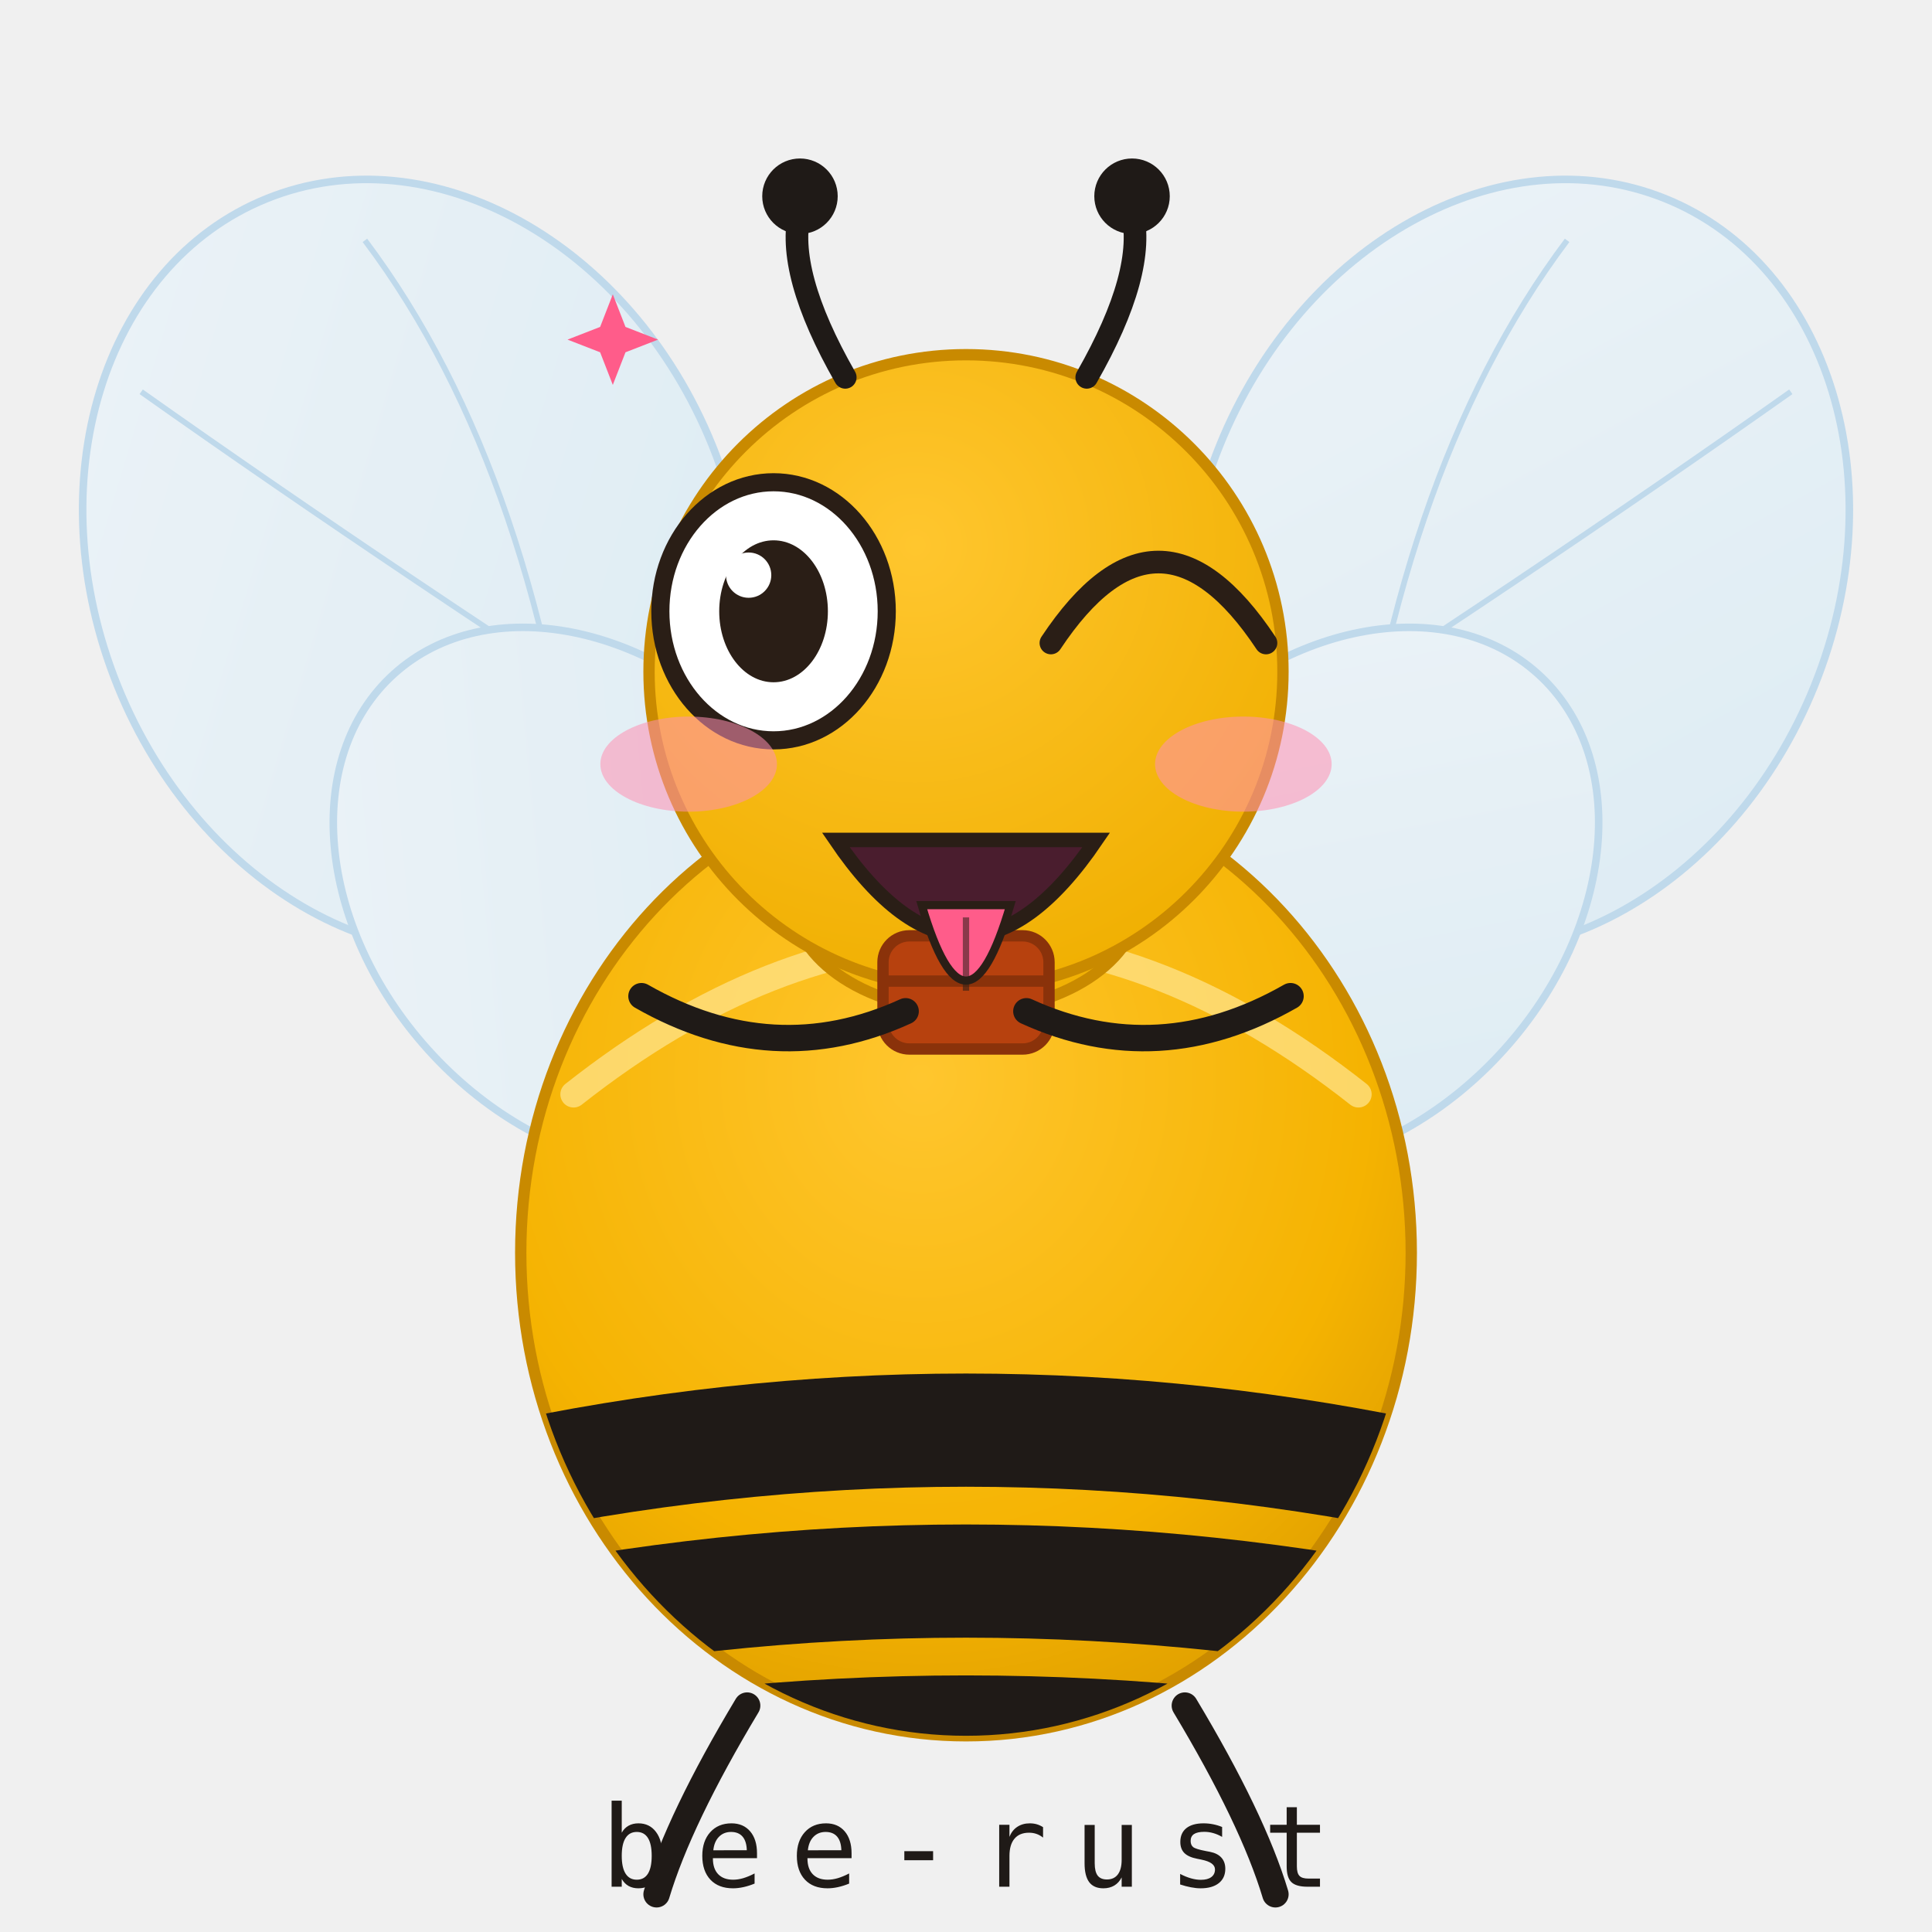
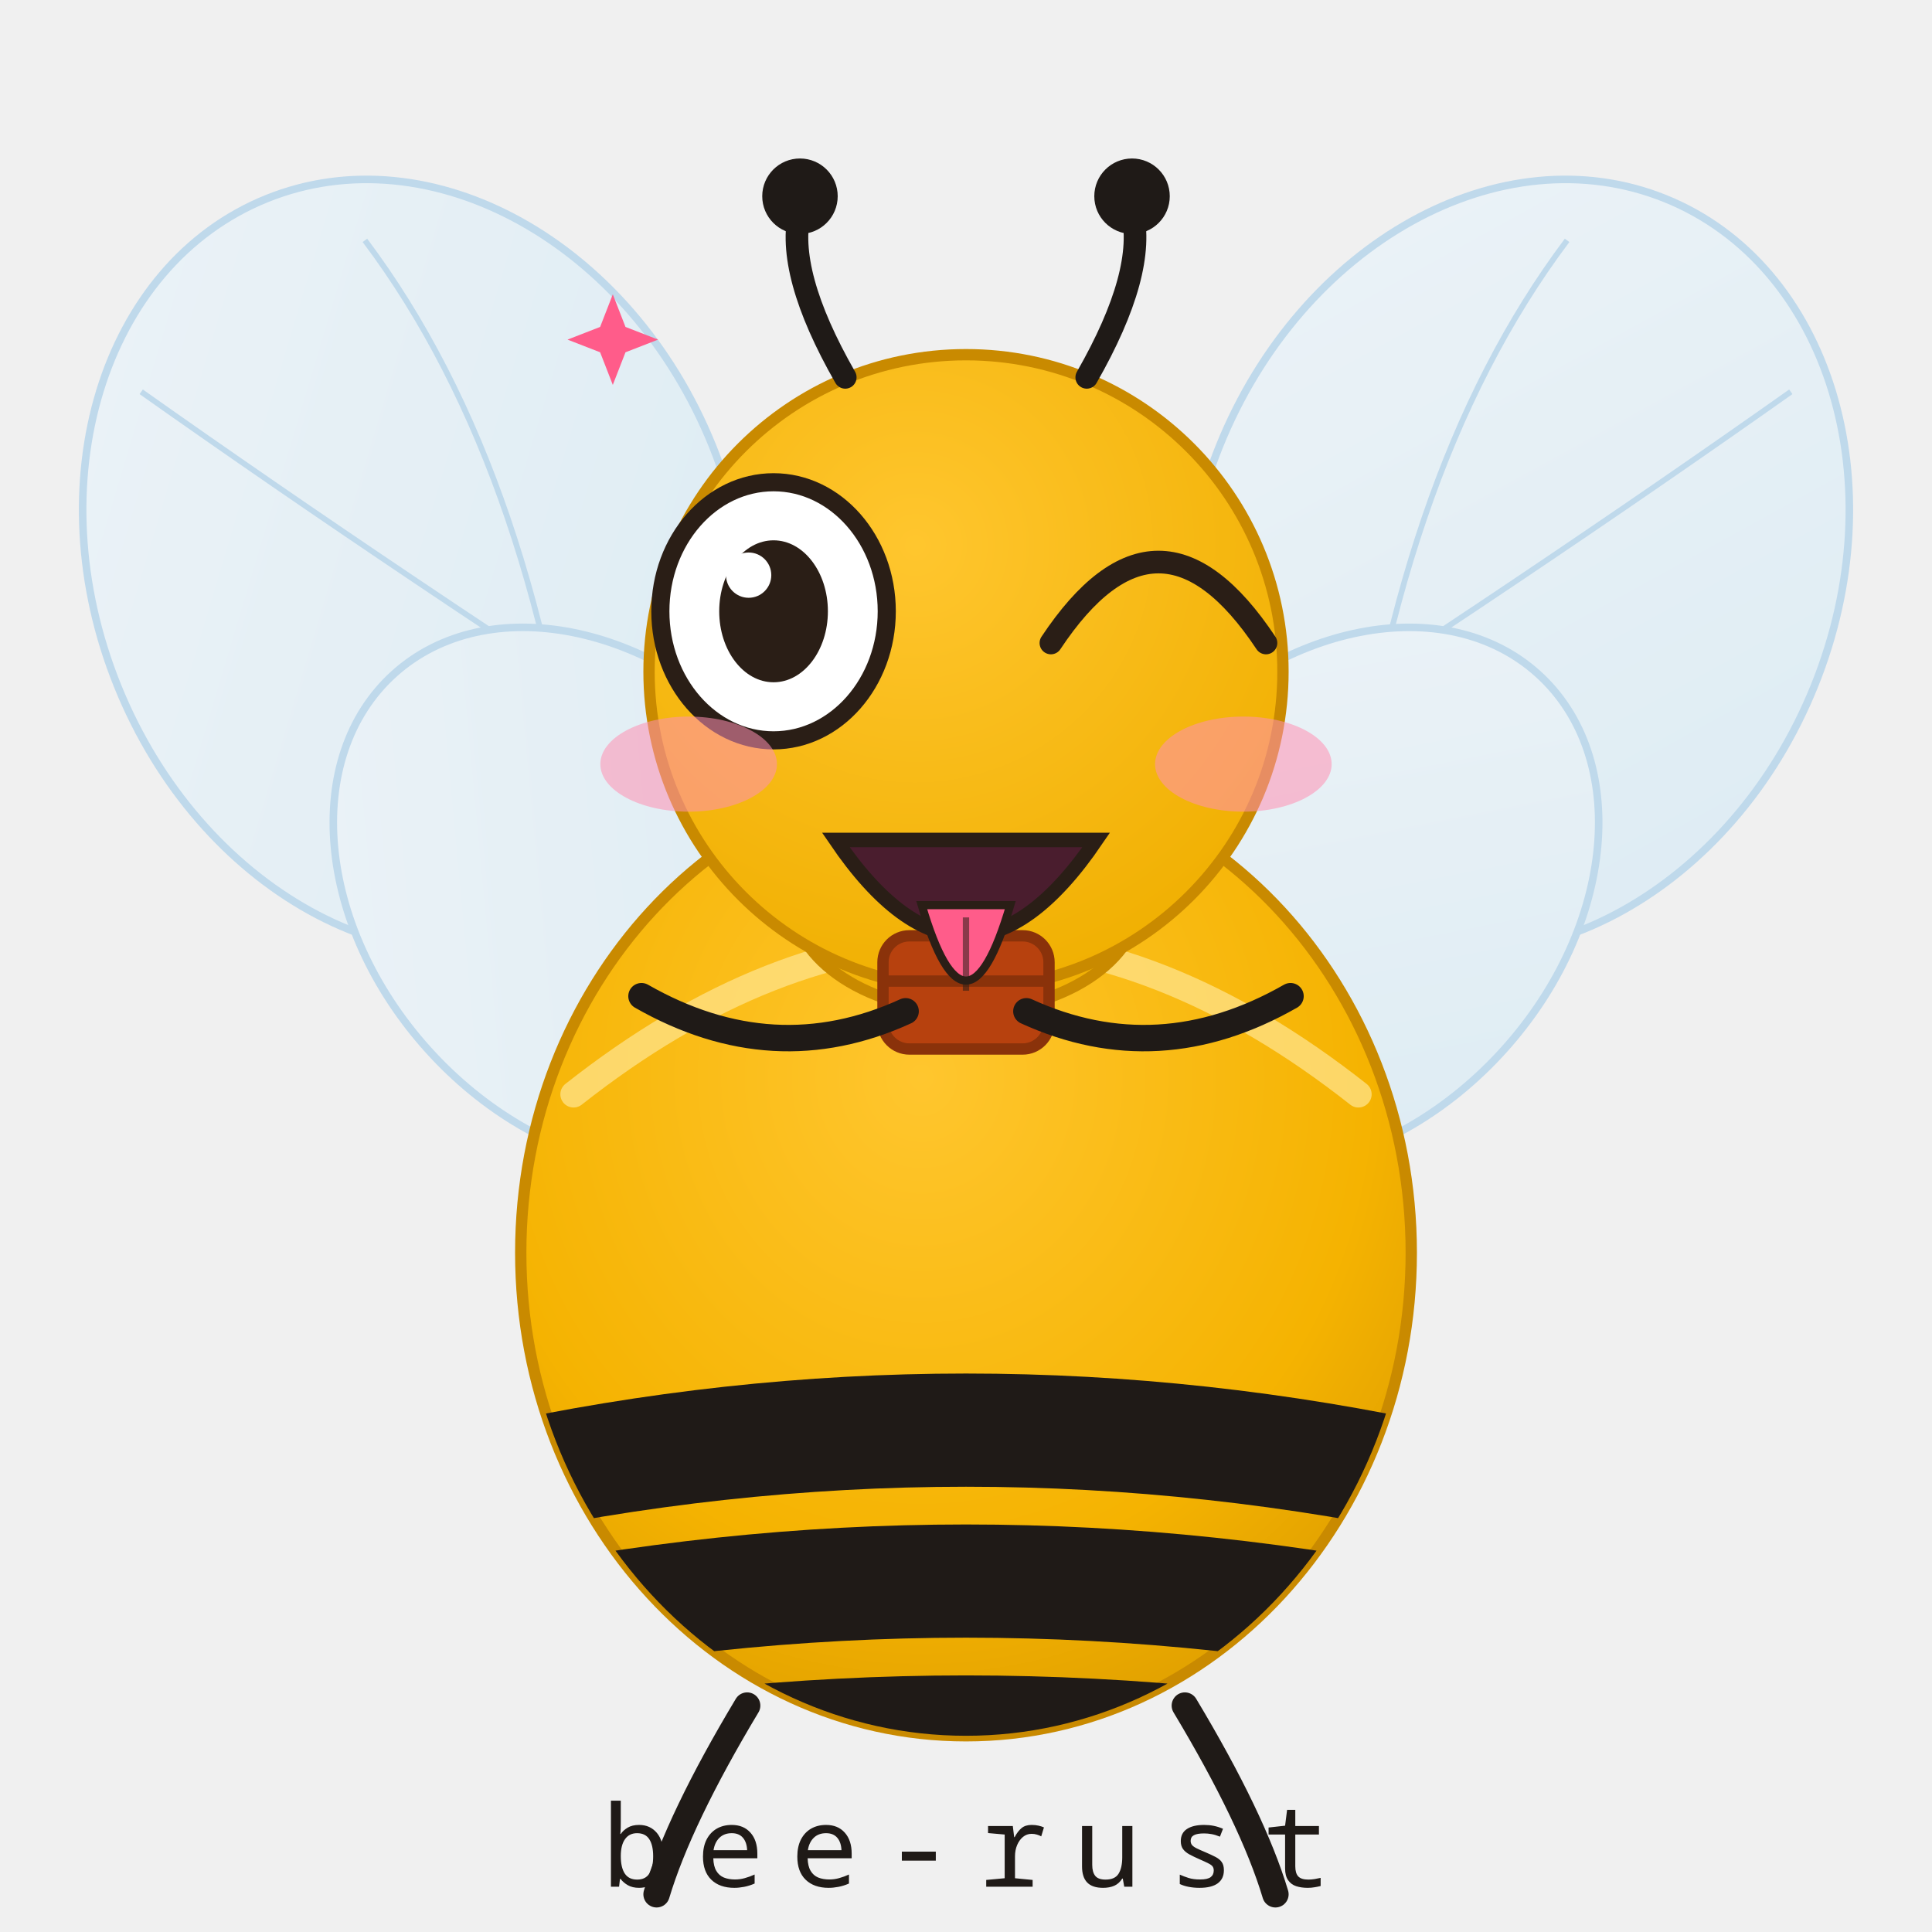
<svg xmlns="http://www.w3.org/2000/svg" viewBox="0 0 512 512" width="512" height="512" role="img" aria-label="Rusty · 吐舌头 Tongue Out">
  <style>
.ex-motion { animation: ex-sway 2.0s ease-in-out infinite; transform-box: fill-box; transform-origin: 50% 50%; }
.ex-anim-tear { animation: ex-tear 1.8s ease-in infinite; transform-box: fill-box; transform-origin: center; }
.ex-anim-sweat { animation: ex-tear 1.5s ease-in infinite; transform-box: fill-box; transform-origin: center; }
.ex-anim-heart { animation: ex-heart 2.2s ease-out infinite; transform-box: fill-box; transform-origin: center; }
.ex-anim-spark { animation: ex-spark 1.9s ease-in-out infinite; transform-box: fill-box; transform-origin: center; }
.ex-anim-rain { animation: ex-rain 1.4s linear infinite; transform-box: fill-box; transform-origin: center; }
.ex-anim-confetti { animation: ex-confetti 2.4s linear infinite; transform-box: fill-box; transform-origin: center; }
.ex-anim-pulse { animation: ex-pulse 1.6s ease-in-out infinite; transform-box: fill-box; transform-origin: center; }
.ex-anim-knock { animation: ex-knock 0.55s ease-in-out infinite; transform-box: fill-box; transform-origin: center; }
.ex-anim-knockline { animation: ex-knockline 0.55s ease-out infinite; transform-box: fill-box; transform-origin: center; }
.ex-anim-palm { animation: ex-palm 0.9s ease-in-out infinite; transform-box: fill-box; transform-origin: center; }
.ex-anim-steam { animation: ex-steam 1.8s ease-out infinite; transform-box: fill-box; transform-origin: center; }
.ex-anim-shock { animation: ex-shock 0.5s ease-in-out infinite; transform-box: fill-box; transform-origin: center; }
.ex-anim-please { animation: ex-please 1.4s ease-in-out infinite; transform-box: fill-box; transform-origin: center; }
.ex-anim-drift { animation: ex-drift 4.5s ease-in-out infinite; transform-box: fill-box; transform-origin: center; }
@keyframes ex-sway { 0%,100% { transform: rotate(0deg); } 50% { transform: rotate(3deg); } }
@keyframes ex-tear { 0% { transform: translateY(0); opacity: 0; } 18% { opacity: 1; } 100% { transform: translateY(33px); opacity: 0; } }
@keyframes ex-heart { 0% { transform: translateY(0) scale(.65); opacity: 0; } 20% { opacity: 1; } 100% { transform: translateY(-54px) scale(1.15); opacity: 0; } }
@keyframes ex-spark { 0%,100% { transform: scale(.6) rotate(0deg); opacity: .3; } 50% { transform: scale(1.15) rotate(25deg); opacity: 1; } }
@keyframes ex-rain { 0% { transform: translateY(0); opacity: 0; } 20% { opacity: 1; } 100% { transform: translateY(36px); opacity: 0; } }
@keyframes ex-confetti { 0% { transform: translateY(-10.5px) rotate(0deg); opacity: 1; } 100% { transform: translateY(48px) rotate(200deg); opacity: 0; } }
@keyframes ex-pulse { 0%,100% { transform: scale(1); opacity: .35; } 50% { transform: scale(1.18); opacity: .7; } }
@keyframes ex-knock { 0%,100% { transform: translateX(13.5px); } 35% { transform: translateX(0); } }
@keyframes ex-knockline { 0%,100% { transform: scaleX(.6); opacity: .35; } 35% { transform: scaleX(1); opacity: 1; } }
@keyframes ex-palm { 0%,100% { transform: translateY(0) rotate(0deg); } 50% { transform: translateY(-3.6px) rotate(-4deg); } }
@keyframes ex-steam { 0% { transform: translateY(0); opacity: .7; } 100% { transform: translateY(-27px); opacity: 0; } }
@keyframes ex-shock { 0%,100% { transform: scaleX(.7); opacity: .4; } 50% { transform: scaleX(1.25); opacity: 1; } }
@keyframes ex-please { 0%,100% { transform: translateY(0); } 50% { transform: translateY(-5.4px); } }
@keyframes ex-drift { 0%,100% { transform: translateY(0); } 50% { transform: translateY(-6px); } }
@media (prefers-reduced-motion: reduce) {
  .ex-motion, [class*="ex-anim-"] { animation: none !important; }
}
</style>
  <g class="ex-motion ex-tongue">
    <g class="ex-base">
      <defs>
        <radialGradient id="bellyGrad" cx="45%" cy="32%" r="72%">
          <stop offset="0%" stop-color="#FFC62E" />
          <stop offset="70%" stop-color="#F5B301">
        
      </stop>
          <stop offset="100%" stop-color="#DE9E00" />
        </radialGradient>
        <radialGradient id="headGrad" cx="42%" cy="30%" r="75%">
          <stop offset="0%" stop-color="#FFC62E" />
          <stop offset="100%" stop-color="#F0AF00" />
        </radialGradient>
        <linearGradient id="wingGrad" x1="0" y1="0" x2="1" y2="1">
          <stop offset="0%" stop-color="#EAF5FC" />
          <stop offset="100%" stop-color="#CFE8F5" />
        </linearGradient>
        <clipPath id="bellyClip">
          <ellipse cx="256" cy="332" rx="118" ry="128" />
        </clipPath>
      </defs>
      <g>
        <g fill="url(#wingGrad)" stroke="#9FC9E8" stroke-width="2" opacity="0.6">
          <g>
            <ellipse cx="110" cy="150" rx="85" ry="105" transform="rotate(-22 110 150)" />
            <path d="M60 80 Q105 150 165 235" fill="none" stroke-width="1.5" transform="rotate(-22 110 150)" />
            <path d="M130 65 Q150 140 120 245" fill="none" stroke-width="1.5" transform="rotate(-22 110 150)" />
          </g>
          <g>
            <ellipse cx="402" cy="150" rx="85" ry="105" transform="rotate(22 402 150)" />
            <path d="M452 80 Q407 150 347 235" fill="none" stroke-width="1.5" transform="rotate(22 402 150)" />
            <path d="M382 65 Q362 140 392 245" fill="none" stroke-width="1.5" transform="rotate(22 402 150)" />
          </g>
          <g>
            <ellipse cx="158" cy="238" rx="60" ry="80" transform="rotate(-42 158 238)" />
          </g>
          <g>
            <ellipse cx="354" cy="238" rx="60" ry="80" transform="rotate(42 354 238)" />
          </g>
        </g>
        <g stroke="#1F1A17" stroke-width="7" stroke-linecap="round" fill="none">
          <path d="M198 452 Q180 482 174 502" />
          <path d="M314 452 Q332 482 338 502" />
        </g>
        <g>
          <ellipse cx="256" cy="332" rx="118" ry="128" fill="url(#bellyGrad)" stroke="#C98A00" stroke-width="3" />
          <path d="M152 290 Q256 208 360 290" fill="none" stroke="#FFE38A" stroke-width="7" stroke-linecap="round" opacity="0.75">
      
    </path>
          <g clip-path="url(#bellyClip)">
            <path d="M128 378 Q256 350 384 378 L384 408 Q256 380 128 408 Z" fill="#1F1A17" />
            <path d="M124 418 Q256 390 388 418 L388 448 Q256 420 124 448 Z" fill="#1F1A17" />
            <path d="M120 458 Q256 430 392 458 L392 486 Q256 460 120 486 Z" fill="#1F1A17" />
          </g>
        </g>
        <ellipse cx="256" cy="238" rx="46" ry="30" fill="url(#headGrad)" stroke="#C98A00" stroke-width="3" />
        <circle cx="256" cy="178" r="84" fill="url(#headGrad)" stroke="#C98A00" stroke-width="3" />
        <g stroke="#1F1A17" stroke-width="6" stroke-linecap="round" fill="#1F1A17">
          <path d="M224 100 Q208 72 212 56" fill="none" />
          <circle cx="212" cy="52" r="7" />
          <path d="M288 100 Q304 72 300 56" fill="none" />
          <circle cx="300" cy="52" r="7" />
        </g>
        <g>
          <rect x="234" y="248" width="44" height="30" rx="7" fill="#B7410E" stroke="#8A320A" stroke-width="3" />
          <path d="M234 260 L278 260" stroke="#8A320A" stroke-width="3" />
          <rect x="252" y="252" width="8" height="6" rx="2" fill="#E8890C" />
          <path d="M170 264 Q205 284 240 268" fill="none" stroke="#1F1A17" stroke-width="7" stroke-linecap="round" />
          <path d="M342 264 Q307 284 272 268" fill="none" stroke="#1F1A17" stroke-width="7" stroke-linecap="round" />
        </g>
-         <text x="256" y="500" text-anchor="middle" font-family="ui-monospace,SFMono-Regular,Menlo,monospace" font-size="30" letter-spacing="7" fill="#1F1A17">bee-rust</text>
+         <text x="256" y="500" text-anchor="middle" font-family="'JetBrains Mono','Noto Sans Mono','DejaVu Sans Mono',ui-monospace,monospace" font-size="30" letter-spacing="7" fill="#1F1A17">bee-rust</text>
      </g>
    </g>
    <g class="ex-face">
      <ellipse cx="205" cy="162" rx="30" ry="34.2" fill="#FFFFFF" stroke="#2A1E16" stroke-width="4.8" />
      <ellipse cx="205" cy="162" rx="14.4" ry="18.81" fill="#2A1E16" />
      <circle cx="198.4" cy="152.42" r="6" fill="#FFFFFF" />
      <path d="M 278.5,170.4 Q 307,127.5 335.5,170.4" fill="none" stroke="#2A1E16" stroke-width="6" stroke-linecap="round" />
      <path d="M 221.5,222.6 Q 256,273.36 290.5,222.6 Z" fill="#4A1D2E" stroke="#2A1E16" stroke-width="3.84" />
      <path d="M 244.27,239.88 Q 256,279.84 267.73,239.88 Z" fill="#FF5C8A" stroke="#2A1E16" stroke-width="2.16" />
      <path d="M 256,243.12 L 256,262.56" stroke="#2A1E16" stroke-width="1.68" opacity=".55" />
      <ellipse cx="182.5" cy="202.5" rx="23.4" ry="12.6" fill="#FF8FB3" opacity="0.55" />
      <ellipse cx="329.5" cy="202.5" rx="23.4" ry="12.6" fill="#FF8FB3" opacity="0.55" />
      <path class="ex-anim-spark" style="animation-delay:0.2s" d="M 162.4,78 L 165.76,86.64 L 174.4,90 L 165.76,93.36 L 162.4,102 L 159.04,93.36 L 150.4,90 L 159.04,86.64 Z" fill="#FF5C8A" />
    </g>
  </g>
</svg>
